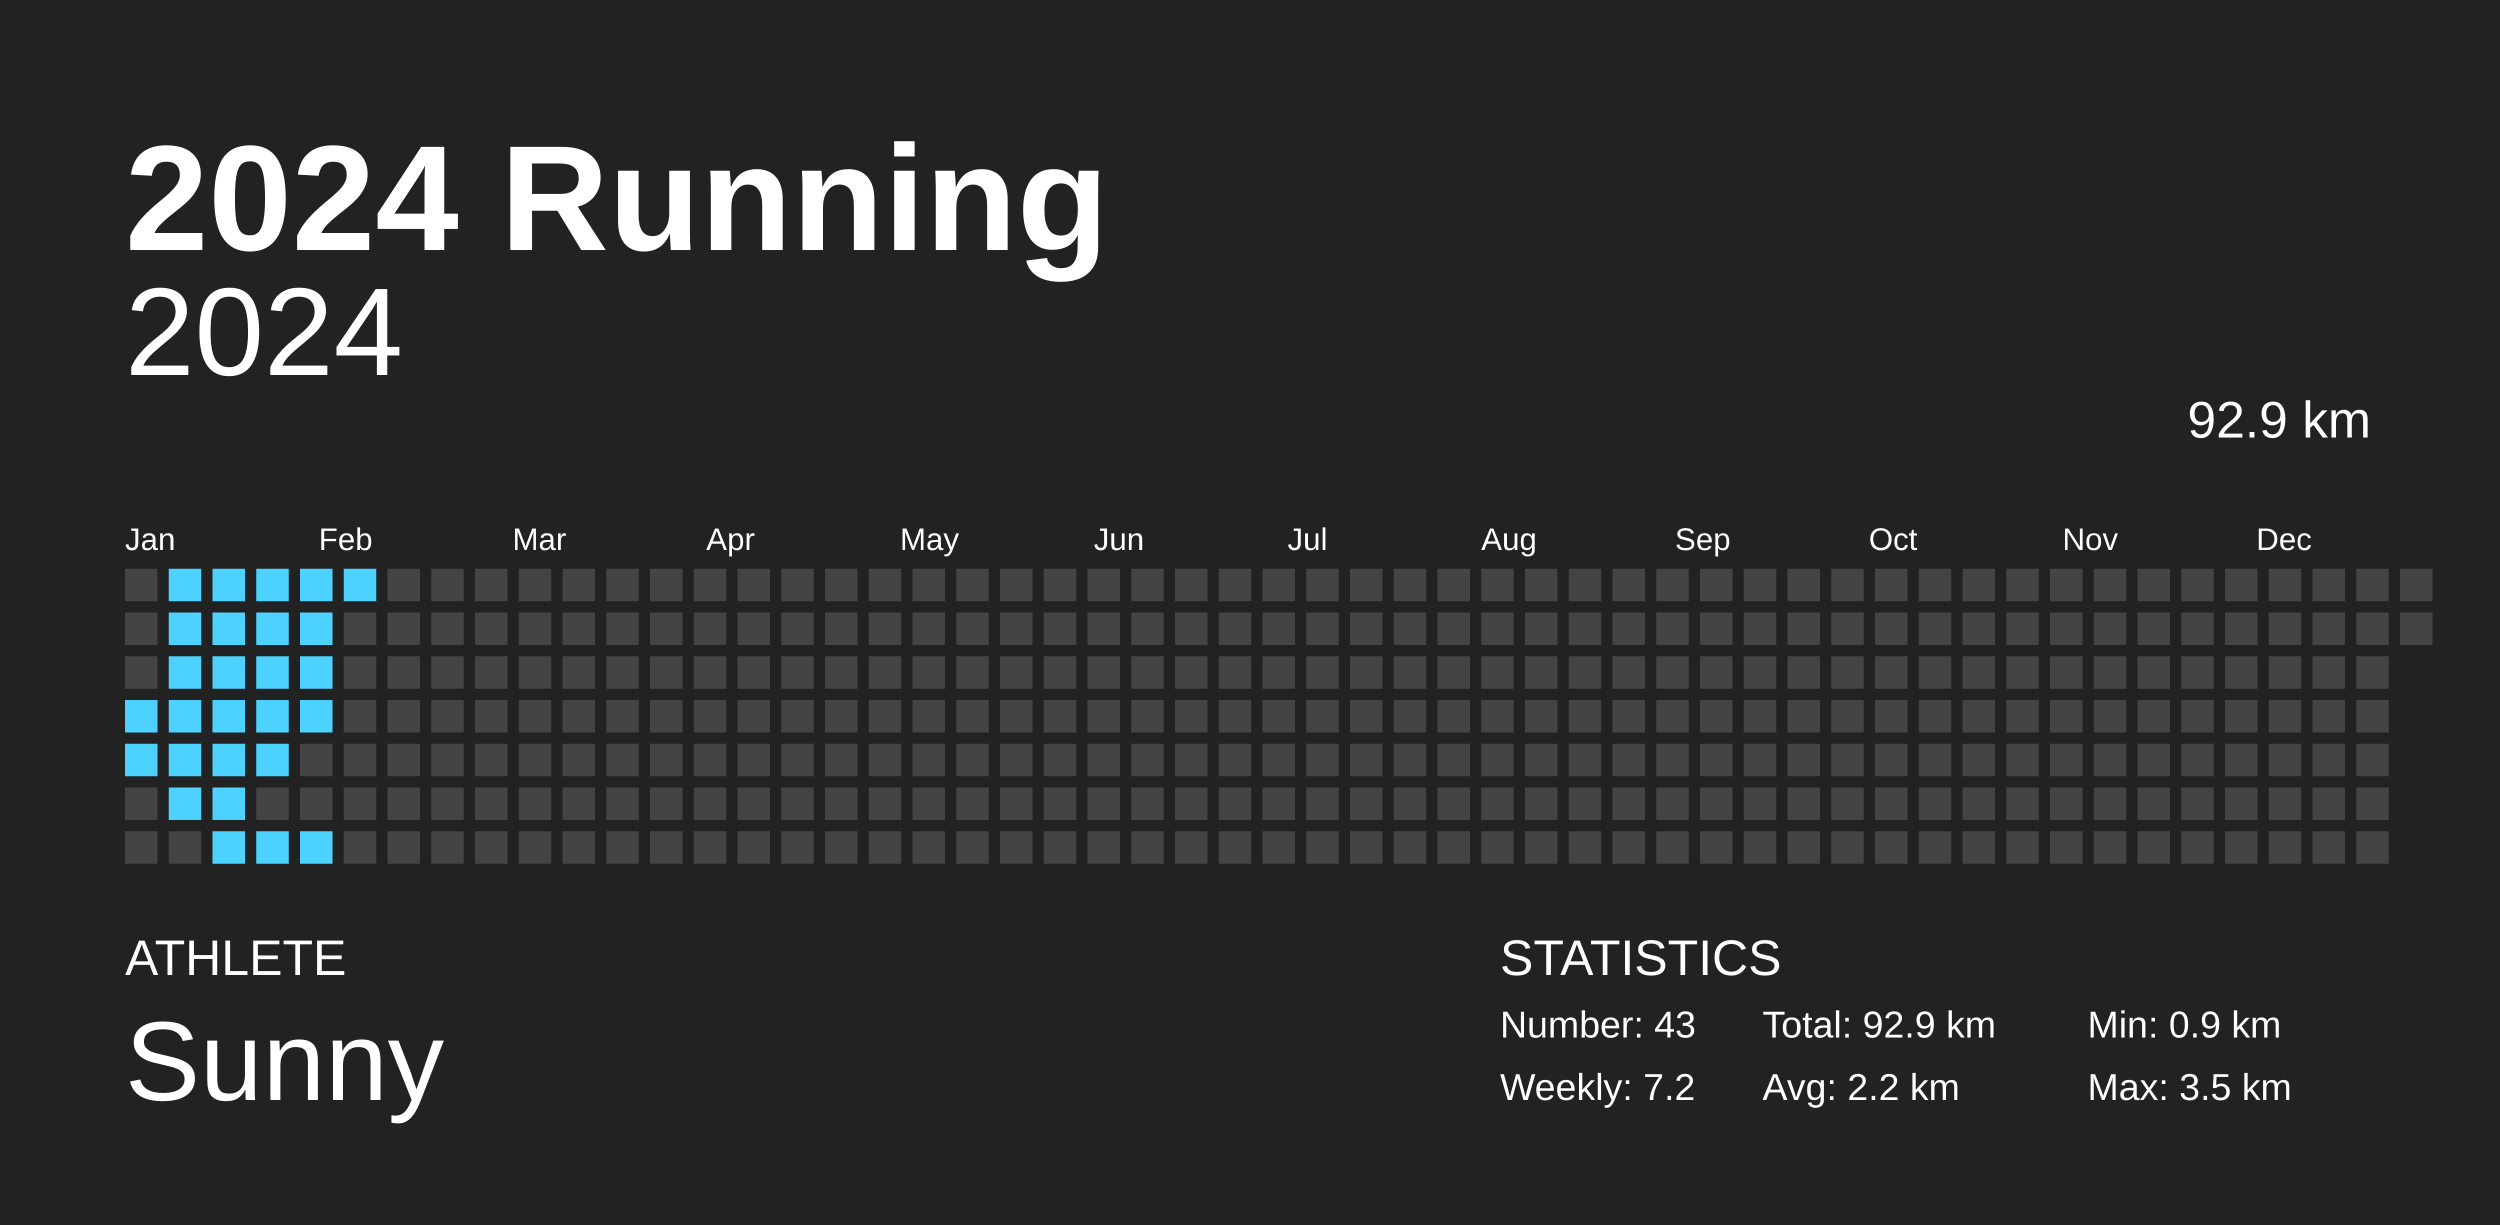
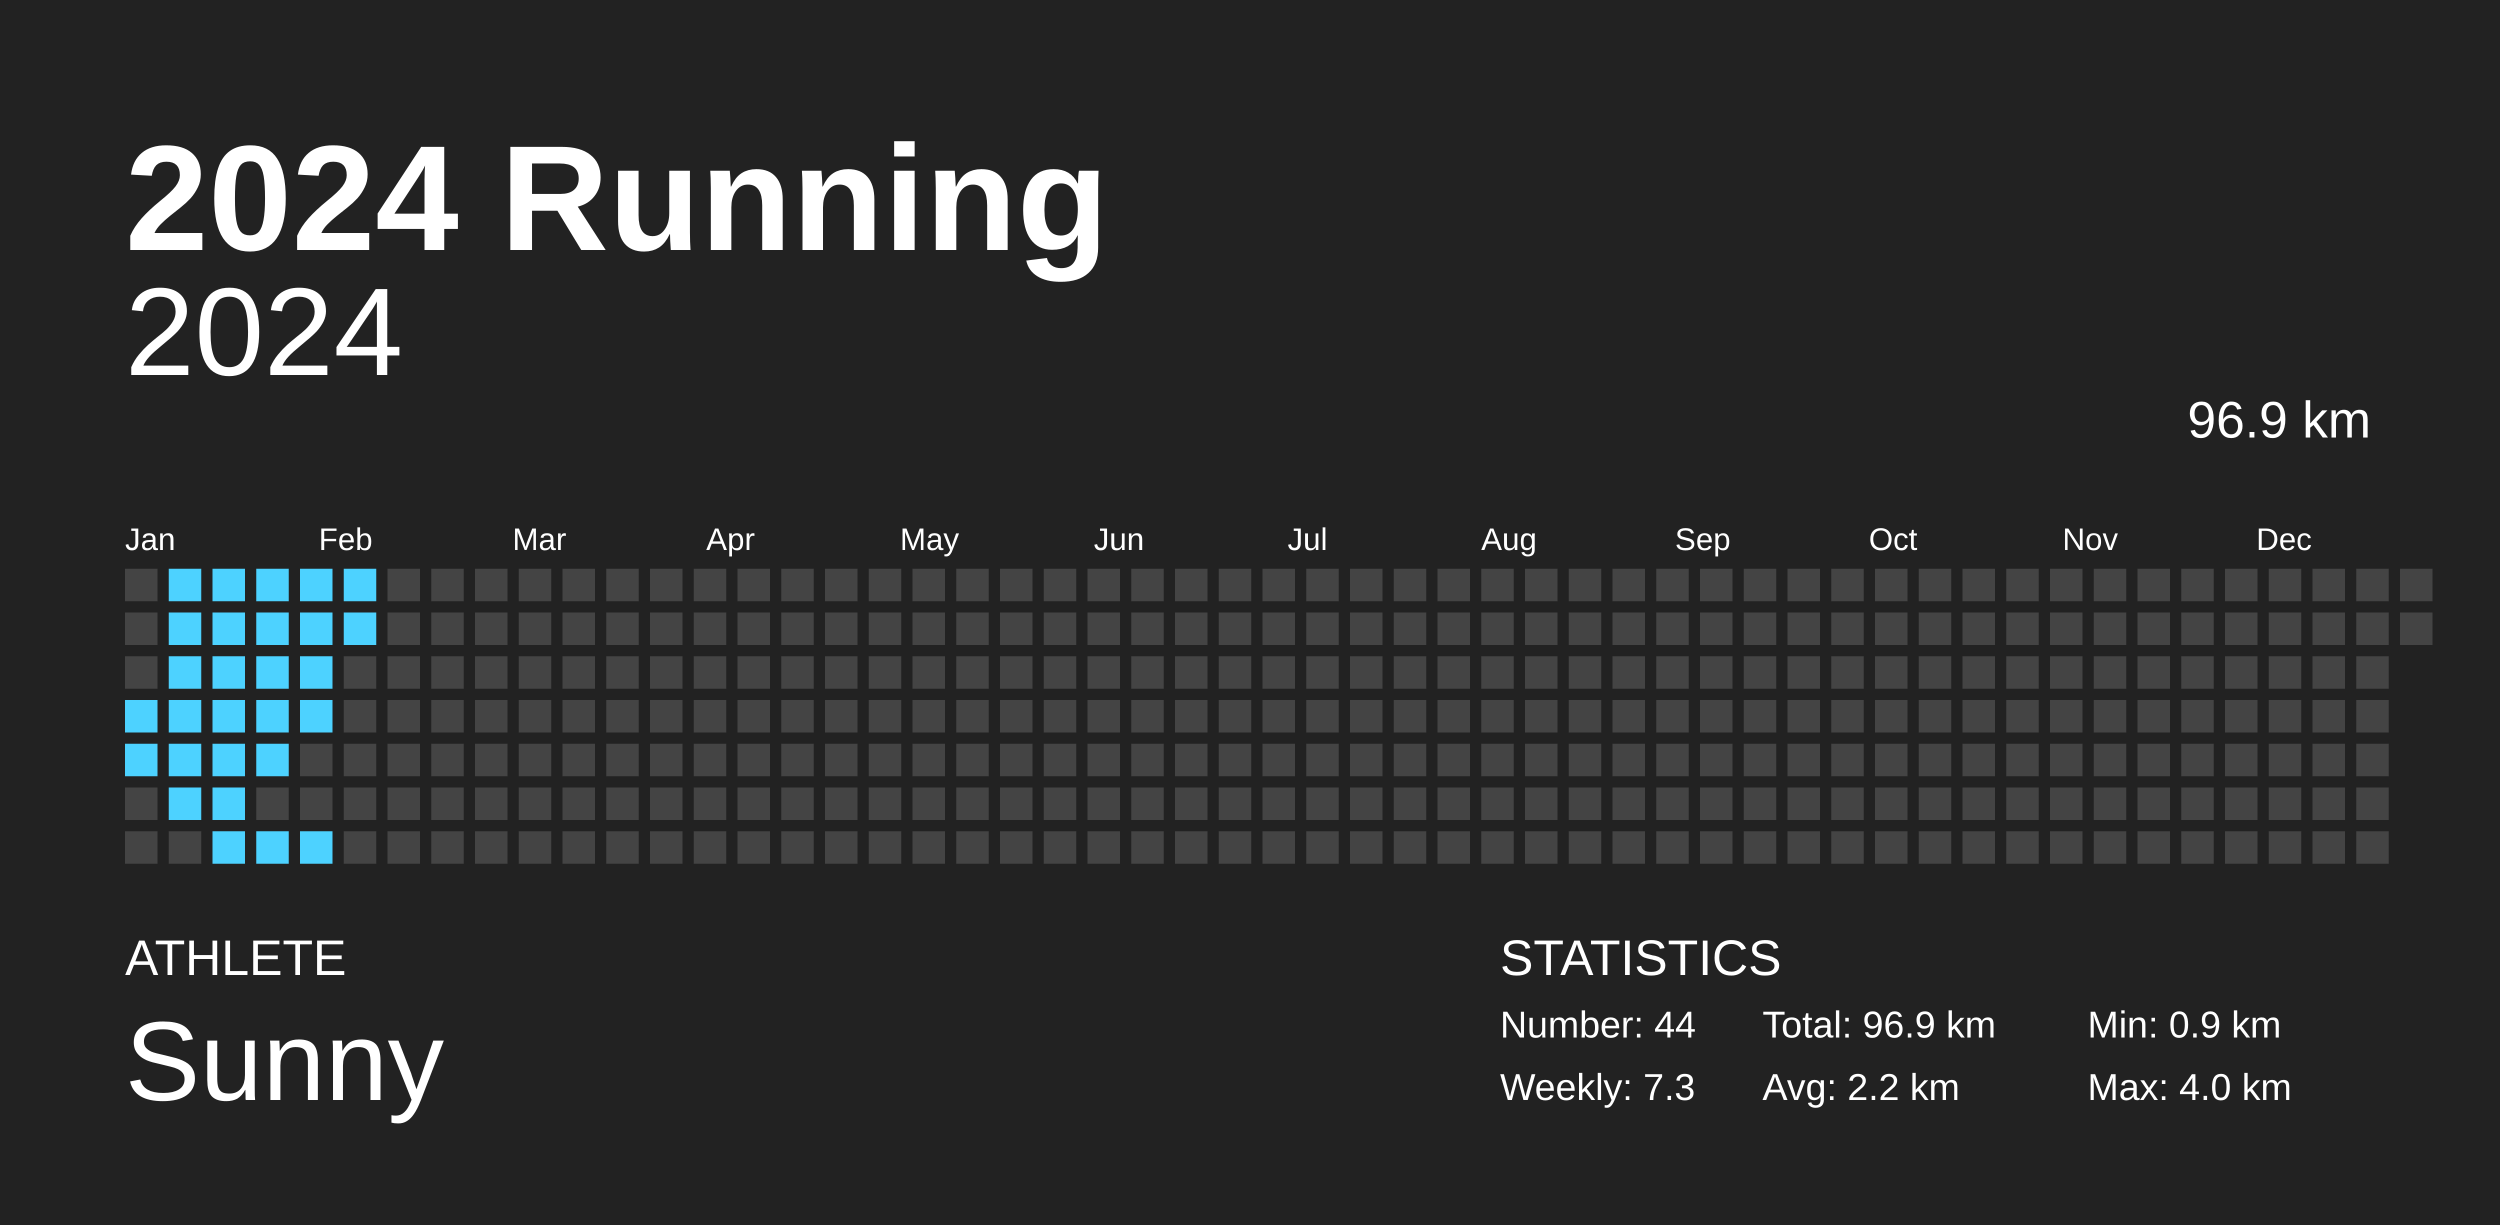
<svg xmlns="http://www.w3.org/2000/svg" baseProfile="full" height="98mm" version="1.1" viewBox="0,0,200,98" width="200mm">
  <defs />
  <rect fill="#222222" height="98" width="200" x="0" y="0" />
  <text fill="#FFFFFF" style="font-size:12px; font-family:Arial; font-weight:bold;" x="10" y="20">2024 Running</text>
  <text fill="#FFFFFF" style="font-size:4px; font-family:Arial" x="10" y="78">ATHLETE</text>
  <text fill="#FFFFFF" style="font-size:9px; font-family:Arial" x="10" y="88">Sunny</text>
  <text fill="#FFFFFF" style="font-size:4px; font-family:Arial" x="120" y="78">STATISTICS</text>
-   <text fill="#FFFFFF" style="font-size:3px; font-family:Arial" x="120" y="83">Number: 43</text>
-   <text fill="#FFFFFF" style="font-size:3px; font-family:Arial" x="120" y="88">Weekly: 7.2</text>
-   <text fill="#FFFFFF" style="font-size:3px; font-family:Arial" x="141" y="83">Total: 92.9 km</text>
+   <text fill="#FFFFFF" style="font-size:3px; font-family:Arial" x="120" y="83">Number: 44</text>
+   <text fill="#FFFFFF" style="font-size:3px; font-family:Arial" x="120" y="88">Weekly: 7.3</text>
+   <text fill="#FFFFFF" style="font-size:3px; font-family:Arial" x="141" y="83">Total: 96.9 km</text>
  <text fill="#FFFFFF" style="font-size:3px; font-family:Arial" x="141" y="88">Avg: 2.2 km</text>
  <text fill="#FFFFFF" style="font-size:3px; font-family:Arial" x="167" y="83">Min: 0.9 km</text>
-   <text fill="#FFFFFF" style="font-size:3px; font-family:Arial" x="167" y="88">Max: 3.5 km</text>
+   <text fill="#FFFFFF" style="font-size:3px; font-family:Arial" x="167" y="88">Max: 4.0 km</text>
  <text alignment-baseline="hanging" fill="#FFFFFF" style="font-size:10.0px; font-family:Arial;" x="10" y="30">2024</text>
-   <text alignment-baseline="hanging" fill="#FFFFFF" style="font-size:4.125px; font-family:Arial;" x="175" y="35">92.9 km</text>
+   <text alignment-baseline="hanging" fill="#FFFFFF" style="font-size:4.125px; font-family:Arial;" x="175" y="35">96.9 km</text>
  <text fill="#FFFFFF" style="font-size:2.5px; font-family:Arial" x="10.0" y="44">Jan</text>
  <text fill="#FFFFFF" style="font-size:2.5px; font-family:Arial" x="25.5" y="44">Feb</text>
  <text fill="#FFFFFF" style="font-size:2.5px; font-family:Arial" x="41.0" y="44">Mar</text>
  <text fill="#FFFFFF" style="font-size:2.5px; font-family:Arial" x="56.5" y="44">Apr</text>
  <text fill="#FFFFFF" style="font-size:2.5px; font-family:Arial" x="72.0" y="44">May</text>
  <text fill="#FFFFFF" style="font-size:2.5px; font-family:Arial" x="87.5" y="44">Jun</text>
  <text fill="#FFFFFF" style="font-size:2.5px; font-family:Arial" x="103.0" y="44">Jul</text>
  <text fill="#FFFFFF" style="font-size:2.5px; font-family:Arial" x="118.5" y="44">Aug</text>
  <text fill="#FFFFFF" style="font-size:2.5px; font-family:Arial" x="134.0" y="44">Sep</text>
  <text fill="#FFFFFF" style="font-size:2.5px; font-family:Arial" x="149.5" y="44">Oct</text>
  <text fill="#FFFFFF" style="font-size:2.5px; font-family:Arial" x="165.0" y="44">Nov</text>
  <text fill="#FFFFFF" style="font-size:2.5px; font-family:Arial" x="180.5" y="44">Dec</text>
  <rect fill="#444444" height="2.6" width="2.6" x="10.0" y="45.5" />
  <rect fill="#444444" height="2.6" width="2.6" x="10.0" y="49.0" />
  <rect fill="#444444" height="2.6" width="2.6" x="10.0" y="52.5" />
  <rect fill="#4dd2ff" height="2.6" width="2.6" x="10.0" y="56.0" />
  <rect fill="#4dd2ff" height="2.6" width="2.6" x="10.0" y="59.5" />
  <rect fill="#444444" height="2.6" width="2.6" x="10.0" y="63.0" />
  <rect fill="#444444" height="2.6" width="2.6" x="10.0" y="66.5" />
  <rect fill="#4dd2ff" height="2.6" width="2.6" x="13.5" y="45.5" />
  <rect fill="#4dd2ff" height="2.6" width="2.6" x="13.5" y="49.0" />
  <rect fill="#4dd2ff" height="2.6" width="2.6" x="13.5" y="52.5" />
  <rect fill="#4dd2ff" height="2.6" width="2.6" x="13.5" y="56.0" />
  <rect fill="#4dd2ff" height="2.6" width="2.6" x="13.5" y="59.5" />
  <rect fill="#4dd2ff" height="2.6" width="2.6" x="13.5" y="63.0" />
  <rect fill="#444444" height="2.6" width="2.6" x="13.5" y="66.5" />
  <rect fill="#4dd2ff" height="2.6" width="2.6" x="17.0" y="45.5" />
  <rect fill="#4dd2ff" height="2.6" width="2.6" x="17.0" y="49.0" />
  <rect fill="#4dd2ff" height="2.6" width="2.6" x="17.0" y="52.5" />
  <rect fill="#4dd2ff" height="2.6" width="2.6" x="17.0" y="56.0" />
  <rect fill="#4dd2ff" height="2.6" width="2.6" x="17.0" y="59.5" />
  <rect fill="#4dd2ff" height="2.6" width="2.6" x="17.0" y="63.0" />
  <rect fill="#4dd2ff" height="2.6" width="2.6" x="17.0" y="66.5" />
  <rect fill="#4dd2ff" height="2.6" width="2.6" x="20.5" y="45.5" />
  <rect fill="#4dd2ff" height="2.6" width="2.6" x="20.5" y="49.0" />
  <rect fill="#4dd2ff" height="2.6" width="2.6" x="20.5" y="52.5" />
  <rect fill="#4dd2ff" height="2.6" width="2.6" x="20.5" y="56.0" />
  <rect fill="#4dd2ff" height="2.6" width="2.6" x="20.5" y="59.5" />
  <rect fill="#444444" height="2.6" width="2.6" x="20.5" y="63.0" />
  <rect fill="#4dd2ff" height="2.6" width="2.6" x="20.5" y="66.5" />
  <rect fill="#4dd2ff" height="2.6" width="2.6" x="24.0" y="45.5" />
  <rect fill="#4dd2ff" height="2.6" width="2.6" x="24.0" y="49.0" />
  <rect fill="#4dd2ff" height="2.6" width="2.6" x="24.0" y="52.5" />
  <rect fill="#4dd2ff" height="2.6" width="2.6" x="24.0" y="56.0" />
  <rect fill="#444444" height="2.6" width="2.6" x="24.0" y="59.5" />
  <rect fill="#444444" height="2.6" width="2.6" x="24.0" y="63.0" />
  <rect fill="#4dd2ff" height="2.6" width="2.6" x="24.0" y="66.5" />
  <rect fill="#4dd2ff" height="2.6" width="2.6" x="27.5" y="45.5" />
-   <rect fill="#444444" height="2.6" width="2.6" x="27.5" y="49.0" />
+   <rect fill="#4dd2ff" height="2.6" width="2.6" x="27.5" y="49.0" />
  <rect fill="#444444" height="2.6" width="2.6" x="27.5" y="52.5" />
  <rect fill="#444444" height="2.6" width="2.6" x="27.5" y="56.0" />
  <rect fill="#444444" height="2.6" width="2.6" x="27.5" y="59.5" />
  <rect fill="#444444" height="2.6" width="2.6" x="27.5" y="63.0" />
  <rect fill="#444444" height="2.6" width="2.6" x="27.5" y="66.5" />
  <rect fill="#444444" height="2.6" width="2.6" x="31.0" y="45.5" />
  <rect fill="#444444" height="2.6" width="2.6" x="31.0" y="49.0" />
  <rect fill="#444444" height="2.6" width="2.6" x="31.0" y="52.5" />
  <rect fill="#444444" height="2.6" width="2.6" x="31.0" y="56.0" />
  <rect fill="#444444" height="2.6" width="2.6" x="31.0" y="59.5" />
  <rect fill="#444444" height="2.6" width="2.6" x="31.0" y="63.0" />
  <rect fill="#444444" height="2.6" width="2.6" x="31.0" y="66.5" />
  <rect fill="#444444" height="2.6" width="2.6" x="34.5" y="45.5" />
  <rect fill="#444444" height="2.6" width="2.6" x="34.5" y="49.0" />
  <rect fill="#444444" height="2.6" width="2.6" x="34.5" y="52.5" />
  <rect fill="#444444" height="2.6" width="2.6" x="34.5" y="56.0" />
  <rect fill="#444444" height="2.6" width="2.6" x="34.5" y="59.5" />
  <rect fill="#444444" height="2.6" width="2.6" x="34.5" y="63.0" />
  <rect fill="#444444" height="2.6" width="2.6" x="34.5" y="66.5" />
  <rect fill="#444444" height="2.6" width="2.6" x="38.0" y="45.5" />
  <rect fill="#444444" height="2.6" width="2.6" x="38.0" y="49.0" />
  <rect fill="#444444" height="2.6" width="2.6" x="38.0" y="52.5" />
  <rect fill="#444444" height="2.6" width="2.6" x="38.0" y="56.0" />
  <rect fill="#444444" height="2.6" width="2.6" x="38.0" y="59.5" />
  <rect fill="#444444" height="2.6" width="2.6" x="38.0" y="63.0" />
  <rect fill="#444444" height="2.6" width="2.6" x="38.0" y="66.5" />
  <rect fill="#444444" height="2.6" width="2.6" x="41.5" y="45.5" />
  <rect fill="#444444" height="2.6" width="2.6" x="41.5" y="49.0" />
  <rect fill="#444444" height="2.6" width="2.6" x="41.5" y="52.5" />
  <rect fill="#444444" height="2.6" width="2.6" x="41.5" y="56.0" />
  <rect fill="#444444" height="2.6" width="2.6" x="41.5" y="59.5" />
  <rect fill="#444444" height="2.6" width="2.6" x="41.5" y="63.0" />
  <rect fill="#444444" height="2.6" width="2.6" x="41.5" y="66.5" />
  <rect fill="#444444" height="2.6" width="2.6" x="45.0" y="45.5" />
  <rect fill="#444444" height="2.6" width="2.6" x="45.0" y="49.0" />
  <rect fill="#444444" height="2.6" width="2.6" x="45.0" y="52.5" />
  <rect fill="#444444" height="2.6" width="2.6" x="45.0" y="56.0" />
  <rect fill="#444444" height="2.6" width="2.6" x="45.0" y="59.5" />
  <rect fill="#444444" height="2.6" width="2.6" x="45.0" y="63.0" />
  <rect fill="#444444" height="2.6" width="2.6" x="45.0" y="66.5" />
  <rect fill="#444444" height="2.6" width="2.6" x="48.5" y="45.5" />
  <rect fill="#444444" height="2.6" width="2.6" x="48.5" y="49.0" />
  <rect fill="#444444" height="2.6" width="2.6" x="48.5" y="52.5" />
  <rect fill="#444444" height="2.6" width="2.6" x="48.5" y="56.0" />
  <rect fill="#444444" height="2.6" width="2.6" x="48.5" y="59.5" />
  <rect fill="#444444" height="2.6" width="2.6" x="48.5" y="63.0" />
  <rect fill="#444444" height="2.6" width="2.6" x="48.5" y="66.5" />
  <rect fill="#444444" height="2.6" width="2.6" x="52.0" y="45.5" />
  <rect fill="#444444" height="2.6" width="2.6" x="52.0" y="49.0" />
  <rect fill="#444444" height="2.6" width="2.6" x="52.0" y="52.5" />
  <rect fill="#444444" height="2.6" width="2.6" x="52.0" y="56.0" />
  <rect fill="#444444" height="2.6" width="2.6" x="52.0" y="59.5" />
  <rect fill="#444444" height="2.6" width="2.6" x="52.0" y="63.0" />
  <rect fill="#444444" height="2.6" width="2.6" x="52.0" y="66.5" />
  <rect fill="#444444" height="2.6" width="2.6" x="55.5" y="45.5" />
  <rect fill="#444444" height="2.6" width="2.6" x="55.5" y="49.0" />
  <rect fill="#444444" height="2.6" width="2.6" x="55.5" y="52.5" />
  <rect fill="#444444" height="2.6" width="2.6" x="55.5" y="56.0" />
  <rect fill="#444444" height="2.6" width="2.6" x="55.5" y="59.5" />
  <rect fill="#444444" height="2.6" width="2.6" x="55.5" y="63.0" />
  <rect fill="#444444" height="2.6" width="2.6" x="55.5" y="66.5" />
  <rect fill="#444444" height="2.6" width="2.6" x="59.0" y="45.5" />
  <rect fill="#444444" height="2.6" width="2.6" x="59.0" y="49.0" />
  <rect fill="#444444" height="2.6" width="2.6" x="59.0" y="52.5" />
  <rect fill="#444444" height="2.6" width="2.6" x="59.0" y="56.0" />
  <rect fill="#444444" height="2.6" width="2.6" x="59.0" y="59.5" />
  <rect fill="#444444" height="2.6" width="2.6" x="59.0" y="63.0" />
  <rect fill="#444444" height="2.6" width="2.6" x="59.0" y="66.5" />
  <rect fill="#444444" height="2.6" width="2.6" x="62.5" y="45.5" />
  <rect fill="#444444" height="2.6" width="2.6" x="62.5" y="49.0" />
  <rect fill="#444444" height="2.6" width="2.6" x="62.5" y="52.5" />
  <rect fill="#444444" height="2.6" width="2.6" x="62.5" y="56.0" />
  <rect fill="#444444" height="2.6" width="2.6" x="62.5" y="59.5" />
  <rect fill="#444444" height="2.6" width="2.6" x="62.5" y="63.0" />
  <rect fill="#444444" height="2.6" width="2.6" x="62.5" y="66.5" />
  <rect fill="#444444" height="2.6" width="2.6" x="66.0" y="45.5" />
  <rect fill="#444444" height="2.6" width="2.6" x="66.0" y="49.0" />
  <rect fill="#444444" height="2.6" width="2.6" x="66.0" y="52.5" />
  <rect fill="#444444" height="2.6" width="2.6" x="66.0" y="56.0" />
  <rect fill="#444444" height="2.6" width="2.6" x="66.0" y="59.5" />
  <rect fill="#444444" height="2.6" width="2.6" x="66.0" y="63.0" />
  <rect fill="#444444" height="2.6" width="2.6" x="66.0" y="66.5" />
  <rect fill="#444444" height="2.6" width="2.6" x="69.5" y="45.5" />
  <rect fill="#444444" height="2.6" width="2.6" x="69.5" y="49.0" />
  <rect fill="#444444" height="2.6" width="2.6" x="69.5" y="52.5" />
  <rect fill="#444444" height="2.6" width="2.6" x="69.5" y="56.0" />
  <rect fill="#444444" height="2.6" width="2.6" x="69.5" y="59.5" />
  <rect fill="#444444" height="2.6" width="2.6" x="69.5" y="63.0" />
  <rect fill="#444444" height="2.6" width="2.6" x="69.5" y="66.5" />
  <rect fill="#444444" height="2.6" width="2.6" x="73.0" y="45.5" />
  <rect fill="#444444" height="2.6" width="2.6" x="73.0" y="49.0" />
  <rect fill="#444444" height="2.6" width="2.6" x="73.0" y="52.5" />
  <rect fill="#444444" height="2.6" width="2.6" x="73.0" y="56.0" />
  <rect fill="#444444" height="2.6" width="2.6" x="73.0" y="59.5" />
  <rect fill="#444444" height="2.6" width="2.6" x="73.0" y="63.0" />
  <rect fill="#444444" height="2.6" width="2.6" x="73.0" y="66.5" />
  <rect fill="#444444" height="2.6" width="2.6" x="76.5" y="45.5" />
  <rect fill="#444444" height="2.6" width="2.6" x="76.5" y="49.0" />
  <rect fill="#444444" height="2.6" width="2.6" x="76.5" y="52.5" />
  <rect fill="#444444" height="2.6" width="2.6" x="76.5" y="56.0" />
  <rect fill="#444444" height="2.6" width="2.6" x="76.5" y="59.5" />
  <rect fill="#444444" height="2.6" width="2.6" x="76.5" y="63.0" />
  <rect fill="#444444" height="2.6" width="2.6" x="76.5" y="66.5" />
  <rect fill="#444444" height="2.6" width="2.6" x="80.0" y="45.5" />
  <rect fill="#444444" height="2.6" width="2.6" x="80.0" y="49.0" />
  <rect fill="#444444" height="2.6" width="2.6" x="80.0" y="52.5" />
  <rect fill="#444444" height="2.6" width="2.6" x="80.0" y="56.0" />
  <rect fill="#444444" height="2.6" width="2.6" x="80.0" y="59.5" />
  <rect fill="#444444" height="2.6" width="2.6" x="80.0" y="63.0" />
  <rect fill="#444444" height="2.6" width="2.6" x="80.0" y="66.5" />
  <rect fill="#444444" height="2.6" width="2.6" x="83.5" y="45.5" />
  <rect fill="#444444" height="2.6" width="2.6" x="83.5" y="49.0" />
  <rect fill="#444444" height="2.6" width="2.6" x="83.5" y="52.5" />
  <rect fill="#444444" height="2.6" width="2.6" x="83.5" y="56.0" />
  <rect fill="#444444" height="2.6" width="2.6" x="83.5" y="59.5" />
  <rect fill="#444444" height="2.6" width="2.6" x="83.5" y="63.0" />
  <rect fill="#444444" height="2.6" width="2.6" x="83.5" y="66.5" />
  <rect fill="#444444" height="2.6" width="2.6" x="87.0" y="45.5" />
  <rect fill="#444444" height="2.6" width="2.6" x="87.0" y="49.0" />
  <rect fill="#444444" height="2.6" width="2.6" x="87.0" y="52.5" />
  <rect fill="#444444" height="2.6" width="2.6" x="87.0" y="56.0" />
  <rect fill="#444444" height="2.6" width="2.6" x="87.0" y="59.5" />
  <rect fill="#444444" height="2.6" width="2.6" x="87.0" y="63.0" />
  <rect fill="#444444" height="2.6" width="2.6" x="87.0" y="66.5" />
  <rect fill="#444444" height="2.6" width="2.6" x="90.5" y="45.5" />
  <rect fill="#444444" height="2.6" width="2.6" x="90.5" y="49.0" />
  <rect fill="#444444" height="2.6" width="2.6" x="90.5" y="52.5" />
  <rect fill="#444444" height="2.6" width="2.6" x="90.5" y="56.0" />
  <rect fill="#444444" height="2.6" width="2.6" x="90.5" y="59.5" />
  <rect fill="#444444" height="2.6" width="2.6" x="90.5" y="63.0" />
  <rect fill="#444444" height="2.6" width="2.6" x="90.5" y="66.5" />
  <rect fill="#444444" height="2.6" width="2.6" x="94.0" y="45.5" />
  <rect fill="#444444" height="2.6" width="2.6" x="94.0" y="49.0" />
  <rect fill="#444444" height="2.6" width="2.6" x="94.0" y="52.5" />
  <rect fill="#444444" height="2.6" width="2.6" x="94.0" y="56.0" />
  <rect fill="#444444" height="2.6" width="2.6" x="94.0" y="59.5" />
  <rect fill="#444444" height="2.6" width="2.6" x="94.0" y="63.0" />
  <rect fill="#444444" height="2.6" width="2.6" x="94.0" y="66.5" />
  <rect fill="#444444" height="2.6" width="2.6" x="97.5" y="45.5" />
  <rect fill="#444444" height="2.6" width="2.6" x="97.5" y="49.0" />
  <rect fill="#444444" height="2.6" width="2.6" x="97.5" y="52.5" />
  <rect fill="#444444" height="2.6" width="2.6" x="97.5" y="56.0" />
  <rect fill="#444444" height="2.6" width="2.6" x="97.5" y="59.5" />
  <rect fill="#444444" height="2.6" width="2.6" x="97.5" y="63.0" />
  <rect fill="#444444" height="2.6" width="2.6" x="97.5" y="66.5" />
  <rect fill="#444444" height="2.6" width="2.6" x="101.0" y="45.5" />
  <rect fill="#444444" height="2.6" width="2.6" x="101.0" y="49.0" />
  <rect fill="#444444" height="2.6" width="2.6" x="101.0" y="52.5" />
  <rect fill="#444444" height="2.6" width="2.6" x="101.0" y="56.0" />
  <rect fill="#444444" height="2.6" width="2.6" x="101.0" y="59.5" />
  <rect fill="#444444" height="2.6" width="2.6" x="101.0" y="63.0" />
  <rect fill="#444444" height="2.6" width="2.6" x="101.0" y="66.5" />
  <rect fill="#444444" height="2.6" width="2.6" x="104.5" y="45.5" />
  <rect fill="#444444" height="2.6" width="2.6" x="104.5" y="49.0" />
  <rect fill="#444444" height="2.6" width="2.6" x="104.5" y="52.5" />
  <rect fill="#444444" height="2.6" width="2.6" x="104.5" y="56.0" />
  <rect fill="#444444" height="2.6" width="2.6" x="104.5" y="59.5" />
  <rect fill="#444444" height="2.6" width="2.6" x="104.5" y="63.0" />
  <rect fill="#444444" height="2.6" width="2.6" x="104.5" y="66.5" />
  <rect fill="#444444" height="2.6" width="2.6" x="108.0" y="45.5" />
  <rect fill="#444444" height="2.6" width="2.6" x="108.0" y="49.0" />
  <rect fill="#444444" height="2.6" width="2.6" x="108.0" y="52.5" />
  <rect fill="#444444" height="2.6" width="2.6" x="108.0" y="56.0" />
  <rect fill="#444444" height="2.6" width="2.6" x="108.0" y="59.5" />
  <rect fill="#444444" height="2.6" width="2.6" x="108.0" y="63.0" />
  <rect fill="#444444" height="2.6" width="2.6" x="108.0" y="66.5" />
  <rect fill="#444444" height="2.6" width="2.6" x="111.5" y="45.5" />
  <rect fill="#444444" height="2.6" width="2.6" x="111.5" y="49.0" />
  <rect fill="#444444" height="2.6" width="2.6" x="111.5" y="52.5" />
  <rect fill="#444444" height="2.6" width="2.6" x="111.5" y="56.0" />
  <rect fill="#444444" height="2.6" width="2.6" x="111.5" y="59.5" />
  <rect fill="#444444" height="2.6" width="2.6" x="111.5" y="63.0" />
  <rect fill="#444444" height="2.6" width="2.6" x="111.5" y="66.5" />
  <rect fill="#444444" height="2.6" width="2.6" x="115.0" y="45.5" />
  <rect fill="#444444" height="2.6" width="2.6" x="115.0" y="49.0" />
  <rect fill="#444444" height="2.6" width="2.6" x="115.0" y="52.5" />
  <rect fill="#444444" height="2.6" width="2.6" x="115.0" y="56.0" />
  <rect fill="#444444" height="2.6" width="2.6" x="115.0" y="59.5" />
  <rect fill="#444444" height="2.6" width="2.6" x="115.0" y="63.0" />
  <rect fill="#444444" height="2.6" width="2.6" x="115.0" y="66.5" />
  <rect fill="#444444" height="2.6" width="2.6" x="118.5" y="45.5" />
  <rect fill="#444444" height="2.6" width="2.6" x="118.5" y="49.0" />
  <rect fill="#444444" height="2.6" width="2.6" x="118.5" y="52.5" />
  <rect fill="#444444" height="2.6" width="2.6" x="118.5" y="56.0" />
  <rect fill="#444444" height="2.6" width="2.6" x="118.5" y="59.5" />
  <rect fill="#444444" height="2.6" width="2.6" x="118.5" y="63.0" />
  <rect fill="#444444" height="2.6" width="2.6" x="118.5" y="66.5" />
  <rect fill="#444444" height="2.6" width="2.6" x="122.0" y="45.5" />
  <rect fill="#444444" height="2.6" width="2.6" x="122.0" y="49.0" />
  <rect fill="#444444" height="2.6" width="2.6" x="122.0" y="52.5" />
  <rect fill="#444444" height="2.6" width="2.6" x="122.0" y="56.0" />
  <rect fill="#444444" height="2.6" width="2.6" x="122.0" y="59.5" />
  <rect fill="#444444" height="2.6" width="2.6" x="122.0" y="63.0" />
  <rect fill="#444444" height="2.6" width="2.6" x="122.0" y="66.5" />
  <rect fill="#444444" height="2.6" width="2.6" x="125.5" y="45.5" />
  <rect fill="#444444" height="2.6" width="2.6" x="125.5" y="49.0" />
  <rect fill="#444444" height="2.6" width="2.6" x="125.5" y="52.5" />
  <rect fill="#444444" height="2.6" width="2.6" x="125.5" y="56.0" />
  <rect fill="#444444" height="2.6" width="2.6" x="125.5" y="59.5" />
  <rect fill="#444444" height="2.6" width="2.6" x="125.5" y="63.0" />
  <rect fill="#444444" height="2.6" width="2.6" x="125.5" y="66.5" />
  <rect fill="#444444" height="2.6" width="2.6" x="129.0" y="45.5" />
  <rect fill="#444444" height="2.6" width="2.6" x="129.0" y="49.0" />
  <rect fill="#444444" height="2.6" width="2.6" x="129.0" y="52.5" />
  <rect fill="#444444" height="2.6" width="2.6" x="129.0" y="56.0" />
  <rect fill="#444444" height="2.6" width="2.6" x="129.0" y="59.5" />
  <rect fill="#444444" height="2.6" width="2.6" x="129.0" y="63.0" />
  <rect fill="#444444" height="2.6" width="2.6" x="129.0" y="66.5" />
  <rect fill="#444444" height="2.6" width="2.6" x="132.5" y="45.5" />
  <rect fill="#444444" height="2.6" width="2.6" x="132.5" y="49.0" />
  <rect fill="#444444" height="2.6" width="2.6" x="132.5" y="52.5" />
  <rect fill="#444444" height="2.6" width="2.6" x="132.5" y="56.0" />
  <rect fill="#444444" height="2.6" width="2.6" x="132.5" y="59.5" />
  <rect fill="#444444" height="2.6" width="2.6" x="132.5" y="63.0" />
  <rect fill="#444444" height="2.6" width="2.6" x="132.5" y="66.5" />
  <rect fill="#444444" height="2.6" width="2.6" x="136.0" y="45.5" />
  <rect fill="#444444" height="2.6" width="2.6" x="136.0" y="49.0" />
  <rect fill="#444444" height="2.6" width="2.6" x="136.0" y="52.5" />
  <rect fill="#444444" height="2.6" width="2.6" x="136.0" y="56.0" />
  <rect fill="#444444" height="2.6" width="2.6" x="136.0" y="59.5" />
  <rect fill="#444444" height="2.6" width="2.6" x="136.0" y="63.0" />
  <rect fill="#444444" height="2.6" width="2.6" x="136.0" y="66.5" />
  <rect fill="#444444" height="2.6" width="2.6" x="139.5" y="45.5" />
  <rect fill="#444444" height="2.6" width="2.6" x="139.5" y="49.0" />
  <rect fill="#444444" height="2.6" width="2.6" x="139.5" y="52.5" />
  <rect fill="#444444" height="2.6" width="2.6" x="139.5" y="56.0" />
  <rect fill="#444444" height="2.6" width="2.6" x="139.5" y="59.5" />
  <rect fill="#444444" height="2.6" width="2.6" x="139.5" y="63.0" />
  <rect fill="#444444" height="2.6" width="2.6" x="139.5" y="66.5" />
  <rect fill="#444444" height="2.6" width="2.6" x="143.0" y="45.5" />
  <rect fill="#444444" height="2.6" width="2.6" x="143.0" y="49.0" />
  <rect fill="#444444" height="2.6" width="2.6" x="143.0" y="52.5" />
  <rect fill="#444444" height="2.6" width="2.6" x="143.0" y="56.0" />
  <rect fill="#444444" height="2.6" width="2.6" x="143.0" y="59.5" />
  <rect fill="#444444" height="2.6" width="2.6" x="143.0" y="63.0" />
  <rect fill="#444444" height="2.6" width="2.6" x="143.0" y="66.5" />
  <rect fill="#444444" height="2.6" width="2.6" x="146.5" y="45.5" />
  <rect fill="#444444" height="2.6" width="2.6" x="146.5" y="49.0" />
  <rect fill="#444444" height="2.6" width="2.6" x="146.5" y="52.5" />
  <rect fill="#444444" height="2.6" width="2.6" x="146.5" y="56.0" />
  <rect fill="#444444" height="2.6" width="2.6" x="146.5" y="59.5" />
  <rect fill="#444444" height="2.6" width="2.6" x="146.5" y="63.0" />
  <rect fill="#444444" height="2.6" width="2.6" x="146.5" y="66.5" />
  <rect fill="#444444" height="2.6" width="2.6" x="150.0" y="45.5" />
  <rect fill="#444444" height="2.6" width="2.6" x="150.0" y="49.0" />
  <rect fill="#444444" height="2.6" width="2.6" x="150.0" y="52.5" />
  <rect fill="#444444" height="2.6" width="2.6" x="150.0" y="56.0" />
  <rect fill="#444444" height="2.6" width="2.6" x="150.0" y="59.5" />
  <rect fill="#444444" height="2.6" width="2.6" x="150.0" y="63.0" />
  <rect fill="#444444" height="2.6" width="2.6" x="150.0" y="66.5" />
  <rect fill="#444444" height="2.6" width="2.6" x="153.5" y="45.5" />
  <rect fill="#444444" height="2.6" width="2.6" x="153.5" y="49.0" />
  <rect fill="#444444" height="2.6" width="2.6" x="153.5" y="52.5" />
  <rect fill="#444444" height="2.6" width="2.6" x="153.5" y="56.0" />
  <rect fill="#444444" height="2.6" width="2.6" x="153.5" y="59.5" />
  <rect fill="#444444" height="2.6" width="2.6" x="153.5" y="63.0" />
  <rect fill="#444444" height="2.6" width="2.6" x="153.5" y="66.5" />
  <rect fill="#444444" height="2.6" width="2.6" x="157.0" y="45.5" />
  <rect fill="#444444" height="2.6" width="2.6" x="157.0" y="49.0" />
  <rect fill="#444444" height="2.6" width="2.6" x="157.0" y="52.5" />
  <rect fill="#444444" height="2.6" width="2.6" x="157.0" y="56.0" />
  <rect fill="#444444" height="2.6" width="2.6" x="157.0" y="59.5" />
  <rect fill="#444444" height="2.6" width="2.6" x="157.0" y="63.0" />
  <rect fill="#444444" height="2.6" width="2.6" x="157.0" y="66.5" />
  <rect fill="#444444" height="2.6" width="2.6" x="160.5" y="45.5" />
  <rect fill="#444444" height="2.6" width="2.6" x="160.5" y="49.0" />
  <rect fill="#444444" height="2.6" width="2.6" x="160.5" y="52.5" />
  <rect fill="#444444" height="2.6" width="2.6" x="160.5" y="56.0" />
  <rect fill="#444444" height="2.6" width="2.6" x="160.5" y="59.5" />
  <rect fill="#444444" height="2.6" width="2.6" x="160.5" y="63.0" />
  <rect fill="#444444" height="2.6" width="2.6" x="160.5" y="66.5" />
  <rect fill="#444444" height="2.6" width="2.6" x="164.0" y="45.5" />
  <rect fill="#444444" height="2.6" width="2.6" x="164.0" y="49.0" />
  <rect fill="#444444" height="2.6" width="2.6" x="164.0" y="52.5" />
  <rect fill="#444444" height="2.6" width="2.6" x="164.0" y="56.0" />
  <rect fill="#444444" height="2.6" width="2.6" x="164.0" y="59.5" />
  <rect fill="#444444" height="2.6" width="2.6" x="164.0" y="63.0" />
  <rect fill="#444444" height="2.6" width="2.6" x="164.0" y="66.5" />
  <rect fill="#444444" height="2.6" width="2.6" x="167.5" y="45.5" />
  <rect fill="#444444" height="2.6" width="2.6" x="167.5" y="49.0" />
  <rect fill="#444444" height="2.6" width="2.6" x="167.5" y="52.5" />
  <rect fill="#444444" height="2.6" width="2.6" x="167.5" y="56.0" />
  <rect fill="#444444" height="2.6" width="2.6" x="167.5" y="59.5" />
  <rect fill="#444444" height="2.6" width="2.6" x="167.5" y="63.0" />
  <rect fill="#444444" height="2.6" width="2.6" x="167.5" y="66.5" />
  <rect fill="#444444" height="2.6" width="2.6" x="171.0" y="45.5" />
  <rect fill="#444444" height="2.6" width="2.6" x="171.0" y="49.0" />
  <rect fill="#444444" height="2.6" width="2.6" x="171.0" y="52.5" />
  <rect fill="#444444" height="2.6" width="2.6" x="171.0" y="56.0" />
  <rect fill="#444444" height="2.6" width="2.6" x="171.0" y="59.5" />
  <rect fill="#444444" height="2.6" width="2.6" x="171.0" y="63.0" />
  <rect fill="#444444" height="2.6" width="2.6" x="171.0" y="66.5" />
  <rect fill="#444444" height="2.6" width="2.6" x="174.5" y="45.5" />
  <rect fill="#444444" height="2.6" width="2.6" x="174.5" y="49.0" />
  <rect fill="#444444" height="2.6" width="2.6" x="174.5" y="52.5" />
  <rect fill="#444444" height="2.6" width="2.6" x="174.5" y="56.0" />
  <rect fill="#444444" height="2.6" width="2.6" x="174.5" y="59.5" />
  <rect fill="#444444" height="2.6" width="2.6" x="174.5" y="63.0" />
  <rect fill="#444444" height="2.6" width="2.6" x="174.5" y="66.5" />
  <rect fill="#444444" height="2.6" width="2.6" x="178.0" y="45.5" />
  <rect fill="#444444" height="2.6" width="2.6" x="178.0" y="49.0" />
  <rect fill="#444444" height="2.6" width="2.6" x="178.0" y="52.5" />
  <rect fill="#444444" height="2.6" width="2.6" x="178.0" y="56.0" />
  <rect fill="#444444" height="2.6" width="2.6" x="178.0" y="59.5" />
  <rect fill="#444444" height="2.6" width="2.6" x="178.0" y="63.0" />
  <rect fill="#444444" height="2.6" width="2.6" x="178.0" y="66.5" />
  <rect fill="#444444" height="2.6" width="2.6" x="181.5" y="45.5" />
  <rect fill="#444444" height="2.6" width="2.6" x="181.5" y="49.0" />
  <rect fill="#444444" height="2.6" width="2.6" x="181.5" y="52.5" />
  <rect fill="#444444" height="2.6" width="2.6" x="181.5" y="56.0" />
  <rect fill="#444444" height="2.6" width="2.6" x="181.5" y="59.5" />
  <rect fill="#444444" height="2.6" width="2.6" x="181.5" y="63.0" />
  <rect fill="#444444" height="2.6" width="2.6" x="181.5" y="66.5" />
  <rect fill="#444444" height="2.6" width="2.6" x="185.0" y="45.5" />
  <rect fill="#444444" height="2.6" width="2.6" x="185.0" y="49.0" />
  <rect fill="#444444" height="2.6" width="2.6" x="185.0" y="52.5" />
  <rect fill="#444444" height="2.6" width="2.6" x="185.0" y="56.0" />
  <rect fill="#444444" height="2.6" width="2.6" x="185.0" y="59.5" />
  <rect fill="#444444" height="2.6" width="2.6" x="185.0" y="63.0" />
  <rect fill="#444444" height="2.6" width="2.6" x="185.0" y="66.5" />
  <rect fill="#444444" height="2.6" width="2.6" x="188.5" y="45.5" />
  <rect fill="#444444" height="2.6" width="2.6" x="188.5" y="49.0" />
  <rect fill="#444444" height="2.6" width="2.6" x="188.5" y="52.5" />
  <rect fill="#444444" height="2.6" width="2.6" x="188.5" y="56.0" />
  <rect fill="#444444" height="2.6" width="2.6" x="188.5" y="59.5" />
  <rect fill="#444444" height="2.6" width="2.6" x="188.5" y="63.0" />
  <rect fill="#444444" height="2.6" width="2.6" x="188.5" y="66.5" />
  <rect fill="#444444" height="2.6" width="2.6" x="192.0" y="45.5" />
  <rect fill="#444444" height="2.6" width="2.6" x="192.0" y="49.0" />
</svg>
